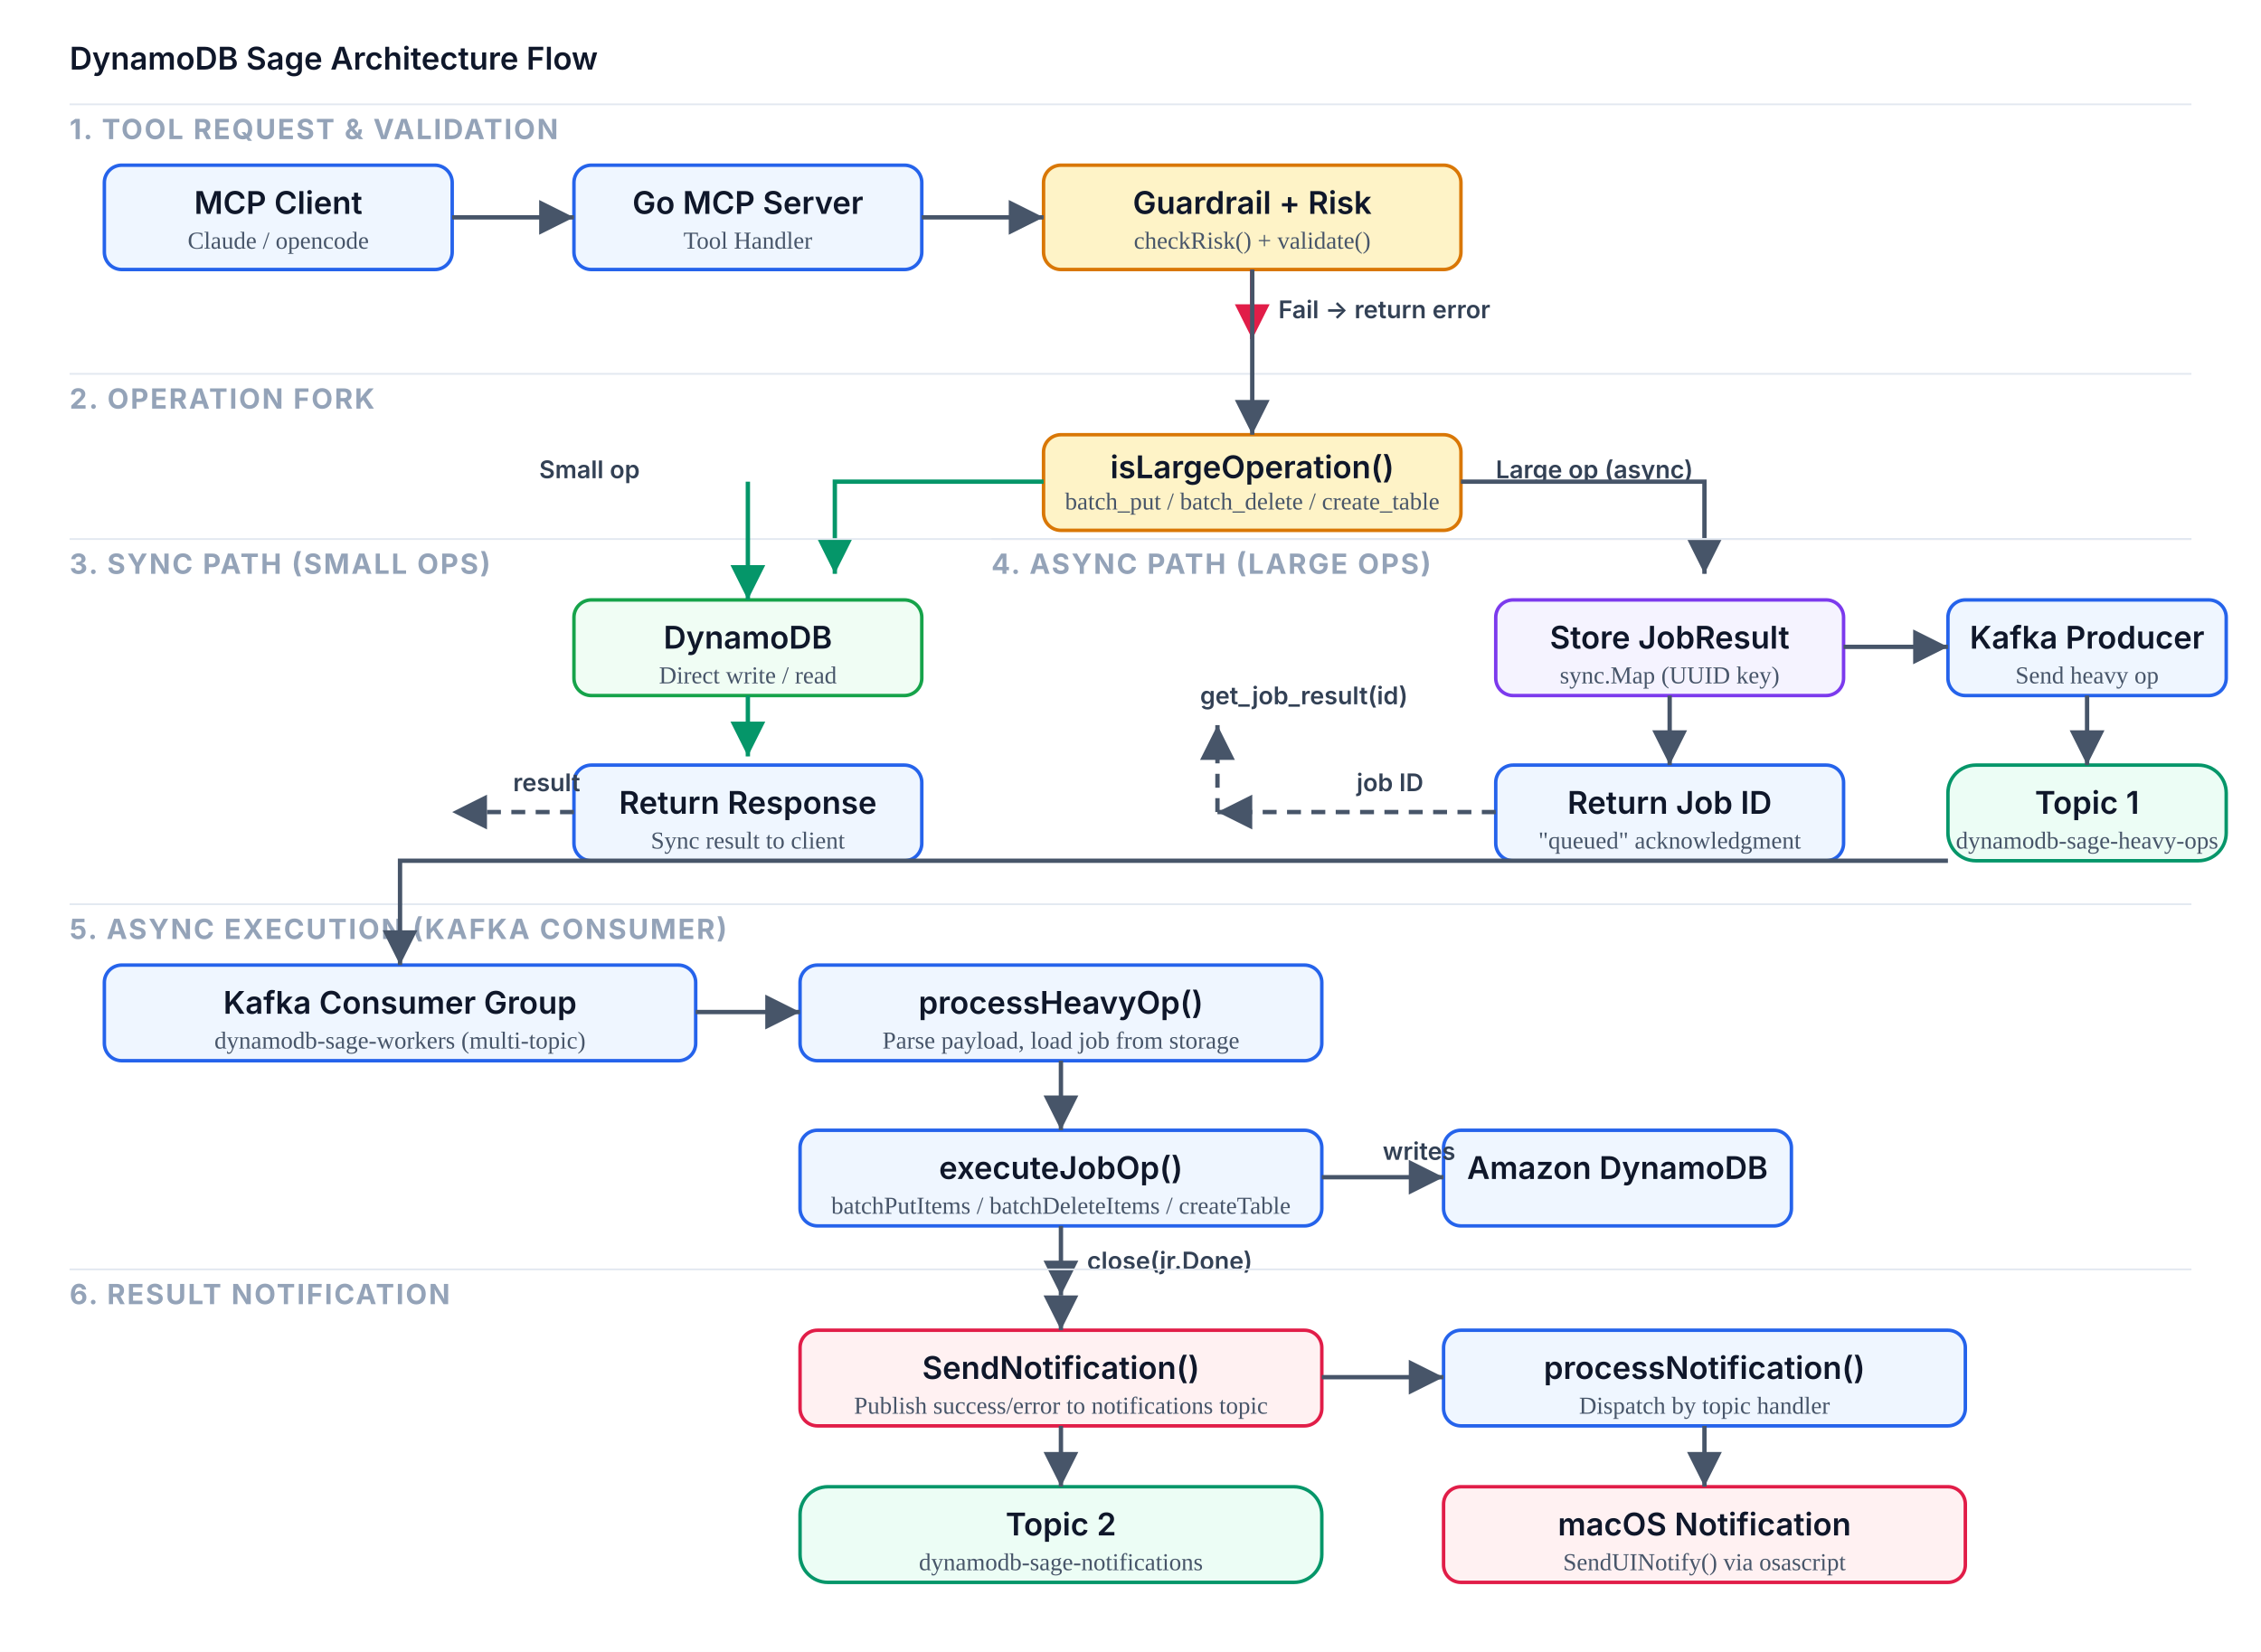
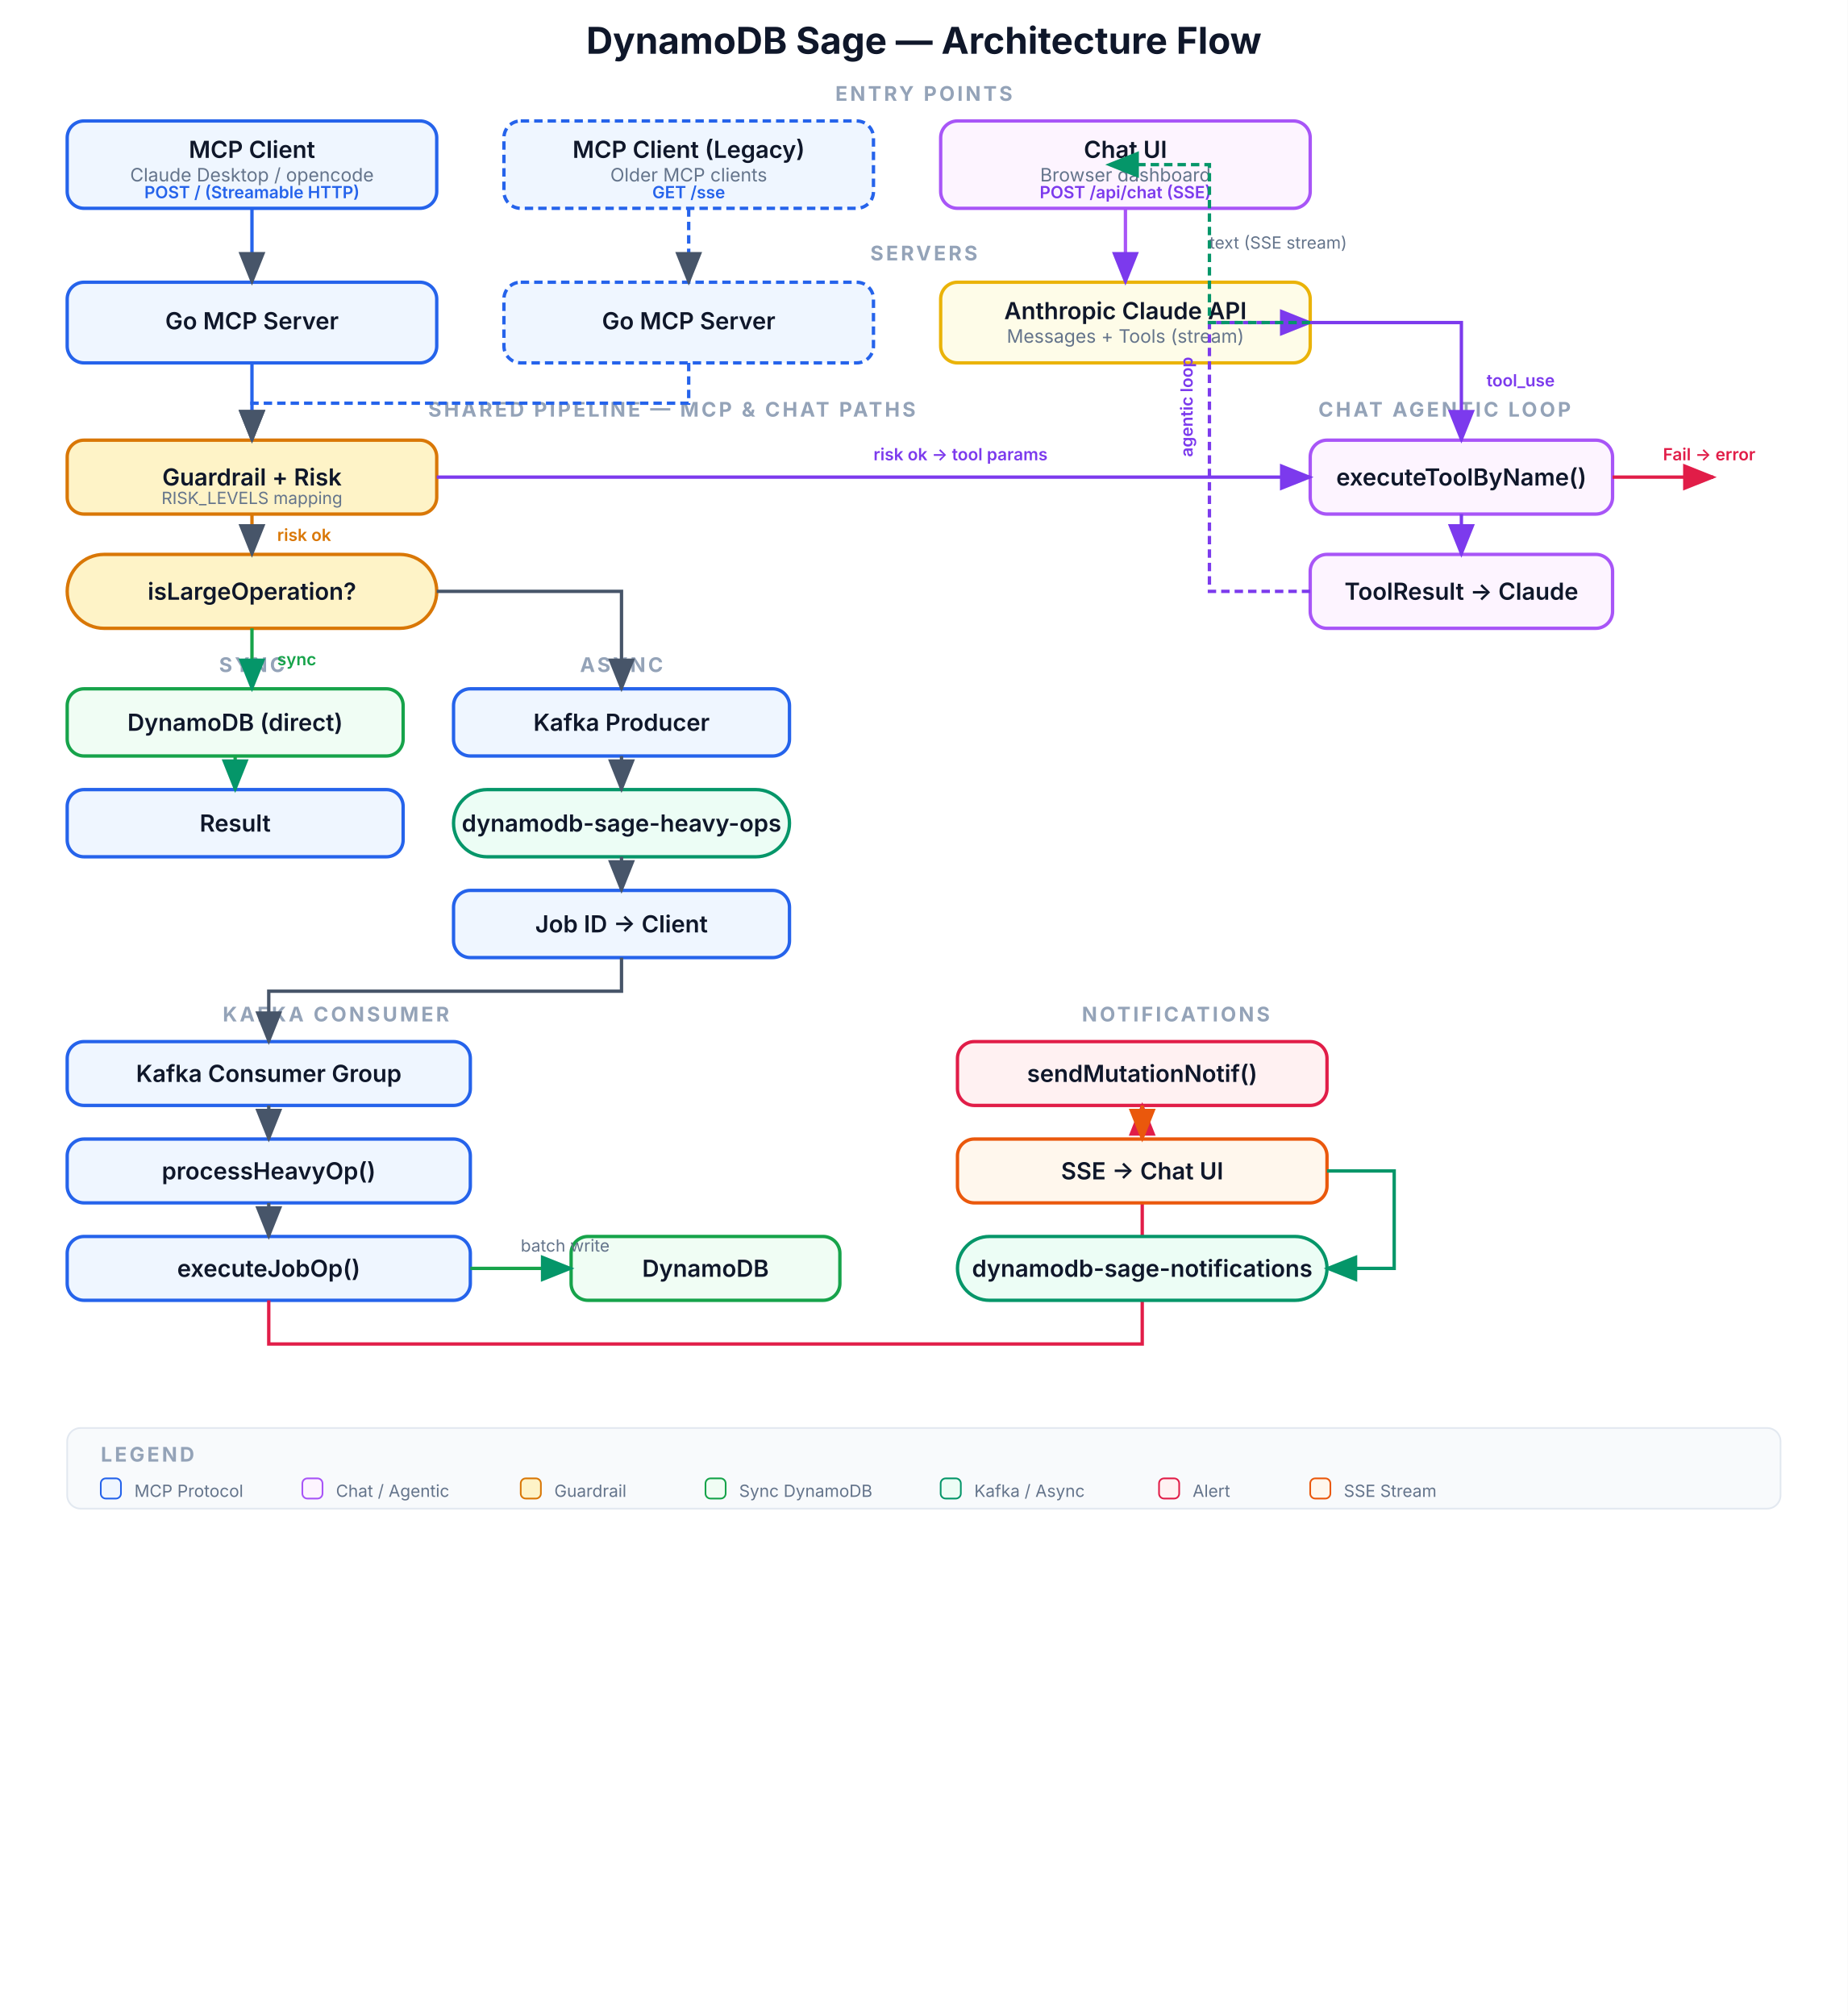
- <svg xmlns="http://www.w3.org/2000/svg" width="1300" height="950" viewBox="0 0 1300 950" role="img" aria-labelledby="title desc">
+ <svg xmlns="http://www.w3.org/2000/svg" width="1100" height="1200" viewBox="0 0 1100 1200" role="img" aria-labelledby="title desc">
  <defs>
-     <marker id="arrow" markerWidth="12" markerHeight="12" refX="10" refY="6" orient="auto" markerUnits="strokeWidth">
-       <path d="M2,2 L10,6 L2,10 Z" fill="#475569" />
+     <marker id="a" markerWidth="10" markerHeight="8" refX="9" refY="4" orient="auto">
+       <path d="M0,0 L10,4 L0,8Z" fill="#475569" />
    </marker>
-     <marker id="arrow-fail" markerWidth="12" markerHeight="12" refX="10" refY="6" orient="auto" markerUnits="strokeWidth">
-       <path d="M2,2 L10,6 L2,10 Z" fill="#e11d48" />
+     <marker id="ar" markerWidth="10" markerHeight="8" refX="9" refY="4" orient="auto">
+       <path d="M0,0 L10,4 L0,8Z" fill="#e11d48" />
    </marker>
-     <marker id="arrow-green" markerWidth="12" markerHeight="12" refX="10" refY="6" orient="auto" markerUnits="strokeWidth">
-       <path d="M2,2 L10,6 L2,10 Z" fill="#059669" />
+     <marker id="ag" markerWidth="10" markerHeight="8" refX="9" refY="4" orient="auto">
+       <path d="M0,0 L10,4 L0,8Z" fill="#059669" />
+     </marker>
+     <marker id="ap" markerWidth="10" markerHeight="8" refX="9" refY="4" orient="auto">
+       <path d="M0,0 L10,4 L0,8Z" fill="#7c3aed" />
+     </marker>
+     <marker id="ao" markerWidth="10" markerHeight="8" refX="9" refY="4" orient="auto">
+       <path d="M0,0 L10,4 L0,8Z" fill="#ea580c" />
    </marker>
    <style>
-       .box { fill: #eff6ff; stroke: #2563eb; stroke-width: 2; rx: 10; }
-       .decision { fill: #fef3c7; stroke: #d97706; stroke-width: 2; rx: 10; }
-       .topic { fill: #ecfdf5; stroke: #059669; stroke-width: 2; rx: 16; }
-       .alert { fill: #fff1f2; stroke: #e11d48; stroke-width: 2; rx: 10; }
-       .storage { fill: #f5f3ff; stroke: #7c3aed; stroke-width: 2; rx: 10; }
-       .sync { fill: #f0fdf4; stroke: #16a34a; stroke-width: 2; rx: 10; }
-       .text { font-family: -apple-system, BlinkMacSystemFont, Segoe UI, sans-serif; font-size: 18px; fill: #0f172a; font-weight: 600; }
-       .small { font-size: 14px; fill: #475569; font-weight: 500; }
-       .label { font-family: -apple-system, BlinkMacSystemFont, Segoe UI, sans-serif; font-size: 14px; fill: #334155; font-weight: 600; }
-       .arrow { stroke: #475569; stroke-width: 2.5; fill: none; marker-end: url(#arrow); }
-       .arrow-green { stroke: #059669; stroke-width: 2.5; fill: none; marker-end: url(#arrow-green); }
-       .dashed { stroke: #64748b; stroke-width: 2; stroke-dasharray: 8 6; fill: none; marker-end: url(#arrow); }
-       .section { font-family: -apple-system, BlinkMacSystemFont, Segoe UI, sans-serif; font-size: 16px; fill: #94a3b8; font-weight: 700; letter-spacing: 1px; }
+       .t{font-family:-apple-system,BlinkMacSystemFont,'Segoe UI',sans-serif;font-size:22px;fill:#0f172a;font-weight:700}
+       .s{font-family:-apple-system,BlinkMacSystemFont,'Segoe UI',sans-serif;font-size:12px;fill:#94a3b8;font-weight:700;letter-spacing:1.5px}
+       .n{font-family:-apple-system,BlinkMacSystemFont,'Segoe UI',sans-serif;font-size:14px;fill:#0f172a;font-weight:600}
+       .d{font-family:-apple-system,BlinkMacSystemFont,'Segoe UI',sans-serif;font-size:11px;fill:#64748b}
+       .g{font-family:-apple-system,BlinkMacSystemFont,'Segoe UI',sans-serif;font-size:10px;font-weight:600}
+       .l{font-family:-apple-system,BlinkMacSystemFont,'Segoe UI',sans-serif;font-size:10px;fill:#64748b}
    </style>
  </defs>
-   <rect x="0" y="0" width="1300" height="950" fill="#ffffff" />
-   <text x="40" y="40" class="text" font-size="26">DynamoDB Sage Architecture Flow</text>
-   <line x1="40" y1="60" x2="1260" y2="60" stroke="#e2e8f0" stroke-width="1" />
-   <text x="40" y="80" class="section">1. TOOL REQUEST &amp; VALIDATION</text>
-   <rect x="60" y="95" width="200" height="60" class="box" />
-   <text x="160" y="123" text-anchor="middle" class="text">MCP Client</text>
-   <text x="160" y="143" text-anchor="middle" class="small">Claude / opencode</text>
-   <rect x="330" y="95" width="200" height="60" class="box" />
-   <text x="430" y="123" text-anchor="middle" class="text">Go MCP Server</text>
-   <text x="430" y="143" text-anchor="middle" class="small">Tool Handler</text>
-   <rect x="600" y="95" width="240" height="60" class="decision" />
-   <text x="720" y="123" text-anchor="middle" class="text">Guardrail + Risk</text>
-   <text x="720" y="143" text-anchor="middle" class="small">checkRisk() + validate()</text>
-   <path class="arrow" d="M260 125 L330 125" />
-   <path class="arrow" d="M530 125 L600 125" />
-   <path class="arrow" d="M720 155 L720 195" style="marker-end: url(#arrow-fail); stroke: #e11d48;" />
-   <text x="735" y="183" class="label" fill="#e11d48">Fail → return error</text>
-   <line x1="40" y1="215" x2="1260" y2="215" stroke="#e2e8f0" stroke-width="1" />
-   <text x="40" y="235" class="section">2. OPERATION FORK</text>
-   <rect x="600" y="250" width="240" height="55" class="decision" />
-   <text x="720" y="275" text-anchor="middle" class="text">isLargeOperation()</text>
-   <text x="720" y="293" text-anchor="middle" class="small">batch_put / batch_delete / create_table</text>
-   <path class="arrow" d="M720 155 L720 250" />
-   <text x="310" y="275" class="label" fill="#16a34a">Small op</text>
-   <path class="arrow-green" d="M600 277 L480 277 L480 330" />
-   <text x="860" y="275" class="label" fill="#d97706">Large op (async)</text>
-   <path class="arrow" d="M840 277 L980 277 L980 330" />
-   <line x1="40" y1="310" x2="1260" y2="310" stroke="#e2e8f0" stroke-width="1" />
-   <text x="40" y="330" class="section">3. SYNC PATH (SMALL OPS)</text>
-   <rect x="330" y="345" width="200" height="55" class="sync" />
-   <text x="430" y="373" text-anchor="middle" class="text">DynamoDB</text>
-   <text x="430" y="393" text-anchor="middle" class="small">Direct write / read</text>
-   <path class="arrow-green" d="M430 277 L430 345" />
-   <path class="arrow-green" d="M430 400 L430 435" />
-   <rect x="330" y="440" width="200" height="55" class="box" />
-   <text x="430" y="468" text-anchor="middle" class="text">Return Response</text>
-   <text x="430" y="488" text-anchor="middle" class="small">Sync result to client</text>
-   <path class="arrow" d="M330 467 L260 467" stroke-dasharray="8 6" />
-   <text x="295" y="455" class="label">result</text>
-   <line x1="570" y1="310" x2="1260" y2="310" stroke="#e2e8f0" stroke-width="1" />
-   <text x="570" y="330" class="section">4. ASYNC PATH (LARGE OPS)</text>
-   <rect x="860" y="345" width="200" height="55" class="storage" />
-   <text x="960" y="373" text-anchor="middle" class="text">Store JobResult</text>
-   <text x="960" y="393" text-anchor="middle" class="small">sync.Map (UUID key)</text>
-   <rect x="860" y="440" width="200" height="55" class="box" />
-   <text x="960" y="468" text-anchor="middle" class="text">Return Job ID</text>
-   <text x="960" y="488" text-anchor="middle" class="small">"queued" acknowledgment</text>
-   <path class="arrow" d="M960 400 L960 440" />
-   <path class="arrow" d="M860 467 L700 467" stroke-dasharray="8 6" />
-   <text x="780" y="455" class="label">job ID</text>
-   <rect x="1120" y="345" width="160" height="55" class="box" />
-   <text x="1200" y="373" text-anchor="middle" class="text">Kafka Producer</text>
-   <text x="1200" y="393" text-anchor="middle" class="small">Send heavy op</text>
-   <path class="arrow" d="M1060 372 L1120 372" />
-   <rect x="1120" y="440" width="160" height="55" class="topic" />
-   <text x="1200" y="468" text-anchor="middle" class="text">Topic 1</text>
-   <text x="1200" y="488" text-anchor="middle" class="small">dynamodb-sage-heavy-ops</text>
-   <path class="arrow" d="M1200 400 L1200 440" />
-   <line x1="40" y1="520" x2="1260" y2="520" stroke="#e2e8f0" stroke-width="1" />
-   <text x="40" y="540" class="section">5. ASYNC EXECUTION (KAFKA CONSUMER)</text>
-   <rect x="60" y="555" width="340" height="55" class="box" />
-   <text x="230" y="583" text-anchor="middle" class="text">Kafka Consumer Group</text>
-   <text x="230" y="603" text-anchor="middle" class="small">dynamodb-sage-workers (multi-topic)</text>
-   <path class="arrow" d="M1120 495 L230 495 L230 555" />
-   <rect x="460" y="555" width="300" height="55" class="box" />
-   <text x="610" y="583" text-anchor="middle" class="text">processHeavyOp()</text>
-   <text x="610" y="603" text-anchor="middle" class="small">Parse payload, load job from storage</text>
-   <path class="arrow" d="M400 582 L460 582" />
-   <rect x="460" y="650" width="300" height="55" class="box" />
-   <text x="610" y="678" text-anchor="middle" class="text">executeJobOp()</text>
-   <text x="610" y="698" text-anchor="middle" class="small">batchPutItems / batchDeleteItems / createTable</text>
-   <path class="arrow" d="M610 610 L610 650" />
-   <rect x="830" y="650" width="200" height="55" class="box" />
-   <text x="930" y="678" text-anchor="middle" class="text">Amazon DynamoDB</text>
-   <path class="arrow" d="M760 677 L830 677" />
-   <text x="795" y="667" class="label">writes</text>
-   <path class="arrow" d="M610 705 L610 745" />
-   <text x="625" y="730" class="label">close(jr.Done)</text>
-   <line x1="40" y1="730" x2="1260" y2="730" stroke="#e2e8f0" stroke-width="1" />
-   <text x="40" y="750" class="section">6. RESULT NOTIFICATION</text>
-   <rect x="460" y="765" width="300" height="55" class="alert" />
-   <text x="610" y="793" text-anchor="middle" class="text">SendNotification()</text>
-   <text x="610" y="813" text-anchor="middle" class="small">Publish success/error to notifications topic</text>
-   <path class="arrow" d="M610 745 L610 765" />
-   <rect x="460" y="855" width="300" height="55" class="topic" />
-   <text x="610" y="883" text-anchor="middle" class="text">Topic 2</text>
-   <text x="610" y="903" text-anchor="middle" class="small">dynamodb-sage-notifications</text>
-   <path class="arrow" d="M610 820 L610 855" />
-   <rect x="830" y="765" width="300" height="55" class="box" />
-   <text x="980" y="793" text-anchor="middle" class="text">processNotification()</text>
-   <text x="980" y="813" text-anchor="middle" class="small">Dispatch by topic handler</text>
-   <path class="arrow" d="M760 792 L830 792" />
-   <rect x="830" y="855" width="300" height="55" class="alert" />
-   <text x="980" y="883" text-anchor="middle" class="text">macOS Notification</text>
-   <text x="980" y="903" text-anchor="middle" class="small">SendUINotify() via osascript</text>
-   <path class="arrow" d="M980 820 L980 855" />
-   <path class="arrow" d="M700 467 L700 417" stroke-dasharray="8 6" />
-   <text x="690" y="405" class="label">get_job_result(id)</text>
+   <rect width="1100" height="1200" fill="#fff" />
+   <text x="550" y="32" text-anchor="middle" class="t">DynamoDB Sage — Architecture Flow</text>
+   <text x="550" y="60" text-anchor="middle" class="s">ENTRY POINTS</text>
+   <rect x="40" y="72" width="220" height="52" rx="10" fill="#eff6ff" stroke="#2563eb" stroke-width="2" />
+   <text x="150" y="94" text-anchor="middle" class="n">MCP Client</text>
+   <text x="150" y="108" text-anchor="middle" class="d">Claude Desktop / opencode</text>
+   <text x="150" y="118" text-anchor="middle" class="g" fill="#2563eb">POST / (Streamable HTTP)</text>
+   <rect x="300" y="72" width="220" height="52" rx="10" fill="#eff6ff" stroke="#2563eb" stroke-width="2" stroke-dasharray="5 3" />
+   <text x="410" y="94" text-anchor="middle" class="n">MCP Client (Legacy)</text>
+   <text x="410" y="108" text-anchor="middle" class="d">Older MCP clients</text>
+   <text x="410" y="118" text-anchor="middle" class="g" fill="#2563eb">GET /sse</text>
+   <rect x="560" y="72" width="220" height="52" rx="10" fill="#fdf4ff" stroke="#a855f7" stroke-width="2" />
+   <text x="670" y="94" text-anchor="middle" class="n">Chat UI</text>
+   <text x="670" y="108" text-anchor="middle" class="d">Browser dashboard</text>
+   <text x="670" y="118" text-anchor="middle" class="g" fill="#7c3aed">POST /api/chat (SSE)</text>
+   <text x="550" y="155" text-anchor="middle" class="s">SERVERS</text>
+   <rect x="40" y="168" width="220" height="48" rx="10" fill="#eff6ff" stroke="#2563eb" stroke-width="2" />
+   <text x="150" y="196" text-anchor="middle" class="n">Go MCP Server</text>
+   <rect x="300" y="168" width="220" height="48" rx="10" fill="#eff6ff" stroke="#2563eb" stroke-width="2" stroke-dasharray="5 3" />
+   <text x="410" y="196" text-anchor="middle" class="n">Go MCP Server</text>
+   <rect x="560" y="168" width="220" height="48" rx="10" fill="#fefce8" stroke="#eab308" stroke-width="2" />
+   <text x="670" y="190" text-anchor="middle" class="n">Anthropic Claude API</text>
+   <text x="670" y="204" text-anchor="middle" class="d">Messages + Tools (stream)</text>
+   <path d="M150 124 L150 168" fill="none" stroke="#2563eb" stroke-width="2" marker-end="url(#a)" />
+   <path d="M410 124 L410 168" fill="none" stroke="#2563eb" stroke-width="2" stroke-dasharray="5 3" marker-end="url(#a)" />
+   <path d="M670 124 L670 168" fill="none" stroke="#a855f7" stroke-width="2" marker-end="url(#ap)" />
+   <text x="400" y="248" text-anchor="middle" class="s">SHARED PIPELINE — MCP &amp; CHAT PATHS</text>
+   <rect x="40" y="262" width="220" height="44" rx="10" fill="#fef3c7" stroke="#d97706" stroke-width="2" />
+   <text x="150" y="289" text-anchor="middle" class="n">Guardrail + Risk</text>
+   <text x="150" y="300" text-anchor="middle" class="l">RISK_LEVELS mapping</text>
+   <path d="M150 216 L150 262" fill="none" stroke="#2563eb" stroke-width="2" marker-end="url(#a)" />
+   <path d="M410 216 L410 240 L150 240 L150 262" fill="none" stroke="#2563eb" stroke-width="2" stroke-dasharray="5 3" marker-end="url(#a)" />
+   <rect x="40" y="330" width="220" height="44" rx="22" fill="#fef3c7" stroke="#d97706" stroke-width="2" />
+   <text x="150" y="357" text-anchor="middle" class="n">isLargeOperation?</text>
+   <path d="M150 306 L150 330" fill="none" stroke="#d97706" stroke-width="2" marker-end="url(#a)" />
+   <text x="165" y="322" class="g" fill="#d97706">risk ok</text>
+   <text x="150" y="400" text-anchor="middle" class="s" fill="#16a34a">SYNC</text>
+   <rect x="40" y="410" width="200" height="40" rx="10" fill="#f0fdf4" stroke="#16a34a" stroke-width="2" />
+   <text x="140" y="435" text-anchor="middle" class="n" fill="#16a34a">DynamoDB (direct)</text>
+   <path d="M150 374 L150 410" fill="none" stroke="#16a34a" stroke-width="2" marker-end="url(#ag)" />
+   <text x="165" y="396" class="g" fill="#16a34a">sync</text>
+   <rect x="40" y="470" width="200" height="40" rx="10" fill="#eff6ff" stroke="#2563eb" stroke-width="2" />
+   <text x="140" y="495" text-anchor="middle" class="n">Result</text>
+   <path d="M140 450 L140 470" fill="none" stroke="#16a34a" stroke-width="2" marker-end="url(#ag)" />
+   <text x="370" y="400" text-anchor="middle" class="s" fill="#d97706">ASYNC</text>
+   <rect x="270" y="410" width="200" height="40" rx="10" fill="#eff6ff" stroke="#2563eb" stroke-width="2" />
+   <text x="370" y="435" text-anchor="middle" class="n">Kafka Producer</text>
+   <path d="M260 352 L370 352 L370 410" fill="none" stroke="#475569" stroke-width="2" marker-end="url(#a)" />
+   <rect x="270" y="470" width="200" height="40" rx="20" fill="#ecfdf5" stroke="#059669" stroke-width="2" />
+   <text x="370" y="495" text-anchor="middle" class="n" fill="#059669">dynamodb-sage-heavy-ops</text>
+   <path d="M370 450 L370 470" fill="none" stroke="#475569" stroke-width="2" marker-end="url(#a)" />
+   <rect x="270" y="530" width="200" height="40" rx="10" fill="#eff6ff" stroke="#2563eb" stroke-width="2" />
+   <text x="370" y="555" text-anchor="middle" class="n">Job ID → Client</text>
+   <path d="M370 510 L370 530" fill="none" stroke="#475569" stroke-width="2" marker-end="url(#a)" />
+   <text x="200" y="608" text-anchor="middle" class="s">KAFKA CONSUMER</text>
+   <rect x="40" y="620" width="240" height="38" rx="10" fill="#eff6ff" stroke="#2563eb" stroke-width="2" />
+   <text x="160" y="644" text-anchor="middle" class="n">Kafka Consumer Group</text>
+   <path d="M370 570 L370 590 L160 590 L160 620" fill="none" stroke="#475569" stroke-width="2" marker-end="url(#a)" />
+   <rect x="40" y="678" width="240" height="38" rx="10" fill="#eff6ff" stroke="#2563eb" stroke-width="2" />
+   <text x="160" y="702" text-anchor="middle" class="n">processHeavyOp()</text>
+   <path d="M160 658 L160 678" fill="none" stroke="#475569" stroke-width="2" marker-end="url(#a)" />
+   <rect x="40" y="736" width="240" height="38" rx="10" fill="#eff6ff" stroke="#2563eb" stroke-width="2" />
+   <text x="160" y="760" text-anchor="middle" class="n">executeJobOp()</text>
+   <path d="M160 716 L160 736" fill="none" stroke="#475569" stroke-width="2" marker-end="url(#a)" />
+   <rect x="340" y="736" width="160" height="38" rx="10" fill="#f0fdf4" stroke="#16a34a" stroke-width="2" />
+   <text x="420" y="760" text-anchor="middle" class="n" fill="#16a34a">DynamoDB</text>
+   <path d="M280 755 L340 755" fill="none" stroke="#16a34a" stroke-width="2" marker-end="url(#ag)" />
+   <text x="310" y="745" class="l">batch write</text>
+   <text x="700" y="608" text-anchor="middle" class="s">NOTIFICATIONS</text>
+   <rect x="570" y="620" width="220" height="38" rx="10" fill="#fff1f2" stroke="#e11d48" stroke-width="2" />
+   <text x="680" y="644" text-anchor="middle" class="n" fill="#e11d48">sendMutationNotif()</text>
+   <path d="M160 774 L160 800 L680 800 L680 658" fill="none" stroke="#e11d48" stroke-width="2" marker-end="url(#ar)" />
+   <rect x="570" y="678" width="220" height="38" rx="10" fill="#fff7ed" stroke="#ea580c" stroke-width="2" />
+   <text x="680" y="702" text-anchor="middle" class="n" fill="#ea580c">SSE → Chat UI</text>
+   <path d="M680 658 L680 678" fill="none" stroke="#ea580c" stroke-width="2" marker-end="url(#ao)" />
+   <rect x="570" y="736" width="220" height="38" rx="19" fill="#ecfdf5" stroke="#059669" stroke-width="2" />
+   <text x="680" y="760" text-anchor="middle" class="n" fill="#059669">dynamodb-sage-notifications</text>
+   <path d="M790 697 L830 697 L830 755 L790 755" fill="none" stroke="#059669" stroke-width="2" marker-end="url(#ag)" />
+   <text x="860" y="248" text-anchor="middle" class="s">CHAT AGENTIC LOOP</text>
+   <rect x="780" y="262" width="180" height="44" rx="10" fill="#fdf4ff" stroke="#a855f7" stroke-width="2" />
+   <text x="870" y="289" text-anchor="middle" class="n" fill="#7c3aed">executeToolByName()</text>
+   <rect x="780" y="330" width="180" height="44" rx="10" fill="#fdf4ff" stroke="#a855f7" stroke-width="2" />
+   <text x="870" y="357" text-anchor="middle" class="n" fill="#7c3aed">ToolResult → Claude</text>
+   <path d="M780 192 L870 192 L870 262" fill="none" stroke="#7c3aed" stroke-width="2" marker-end="url(#ap)" />
+   <text x="885" y="230" class="g" fill="#7c3aed">tool_use</text>
+   <path d="M260 284 L780 284" fill="none" stroke="#7c3aed" stroke-width="2" marker-end="url(#ap)" />
+   <text x="520" y="274" class="g" fill="#7c3aed">risk ok → tool params</text>
+   <path d="M870 306 L870 330" fill="none" stroke="#7c3aed" stroke-width="2" marker-end="url(#ap)" />
+   <path d="M780 352 L720 352 L720 192 L780 192" fill="none" stroke="#7c3aed" stroke-width="2" stroke-dasharray="5 3" marker-end="url(#ap)" />
+   <text x="710" y="272" class="g" fill="#7c3aed" transform="rotate(-90,710,272)">agentic loop</text>
+   <path d="M780 192 L720 192 L720 98 L660 98" fill="none" stroke="#059669" stroke-width="2" stroke-dasharray="5 3" marker-end="url(#ag)" />
+   <text x="720" y="148" class="l" fill="#059669">text (SSE stream)</text>
+   <path d="M960 284 L1020 284" fill="none" stroke="#e11d48" stroke-width="2" marker-end="url(#ar)" />
+   <text x="990" y="274" class="g" fill="#e11d48">Fail → error</text>
+   <rect x="40" y="850" width="1020" height="48" rx="8" fill="#f8fafc" stroke="#e2e8f0" />
+   <text x="60" y="870" class="s">LEGEND</text>
+   <rect x="60" y="880" width="12" height="12" rx="3" fill="#eff6ff" stroke="#2563eb" />
+   <text x="80" y="891" class="l">MCP Protocol</text>
+   <rect x="180" y="880" width="12" height="12" rx="3" fill="#fdf4ff" stroke="#a855f7" />
+   <text x="200" y="891" class="l">Chat / Agentic</text>
+   <rect x="310" y="880" width="12" height="12" rx="3" fill="#fef3c7" stroke="#d97706" />
+   <text x="330" y="891" class="l">Guardrail</text>
+   <rect x="420" y="880" width="12" height="12" rx="3" fill="#f0fdf4" stroke="#16a34a" />
+   <text x="440" y="891" class="l">Sync DynamoDB</text>
+   <rect x="560" y="880" width="12" height="12" rx="3" fill="#ecfdf5" stroke="#059669" />
+   <text x="580" y="891" class="l">Kafka / Async</text>
+   <rect x="690" y="880" width="12" height="12" rx="3" fill="#fff1f2" stroke="#e11d48" />
+   <text x="710" y="891" class="l">Alert</text>
+   <rect x="780" y="880" width="12" height="12" rx="3" fill="#fff7ed" stroke="#ea580c" />
+   <text x="800" y="891" class="l">SSE Stream</text>
</svg>
